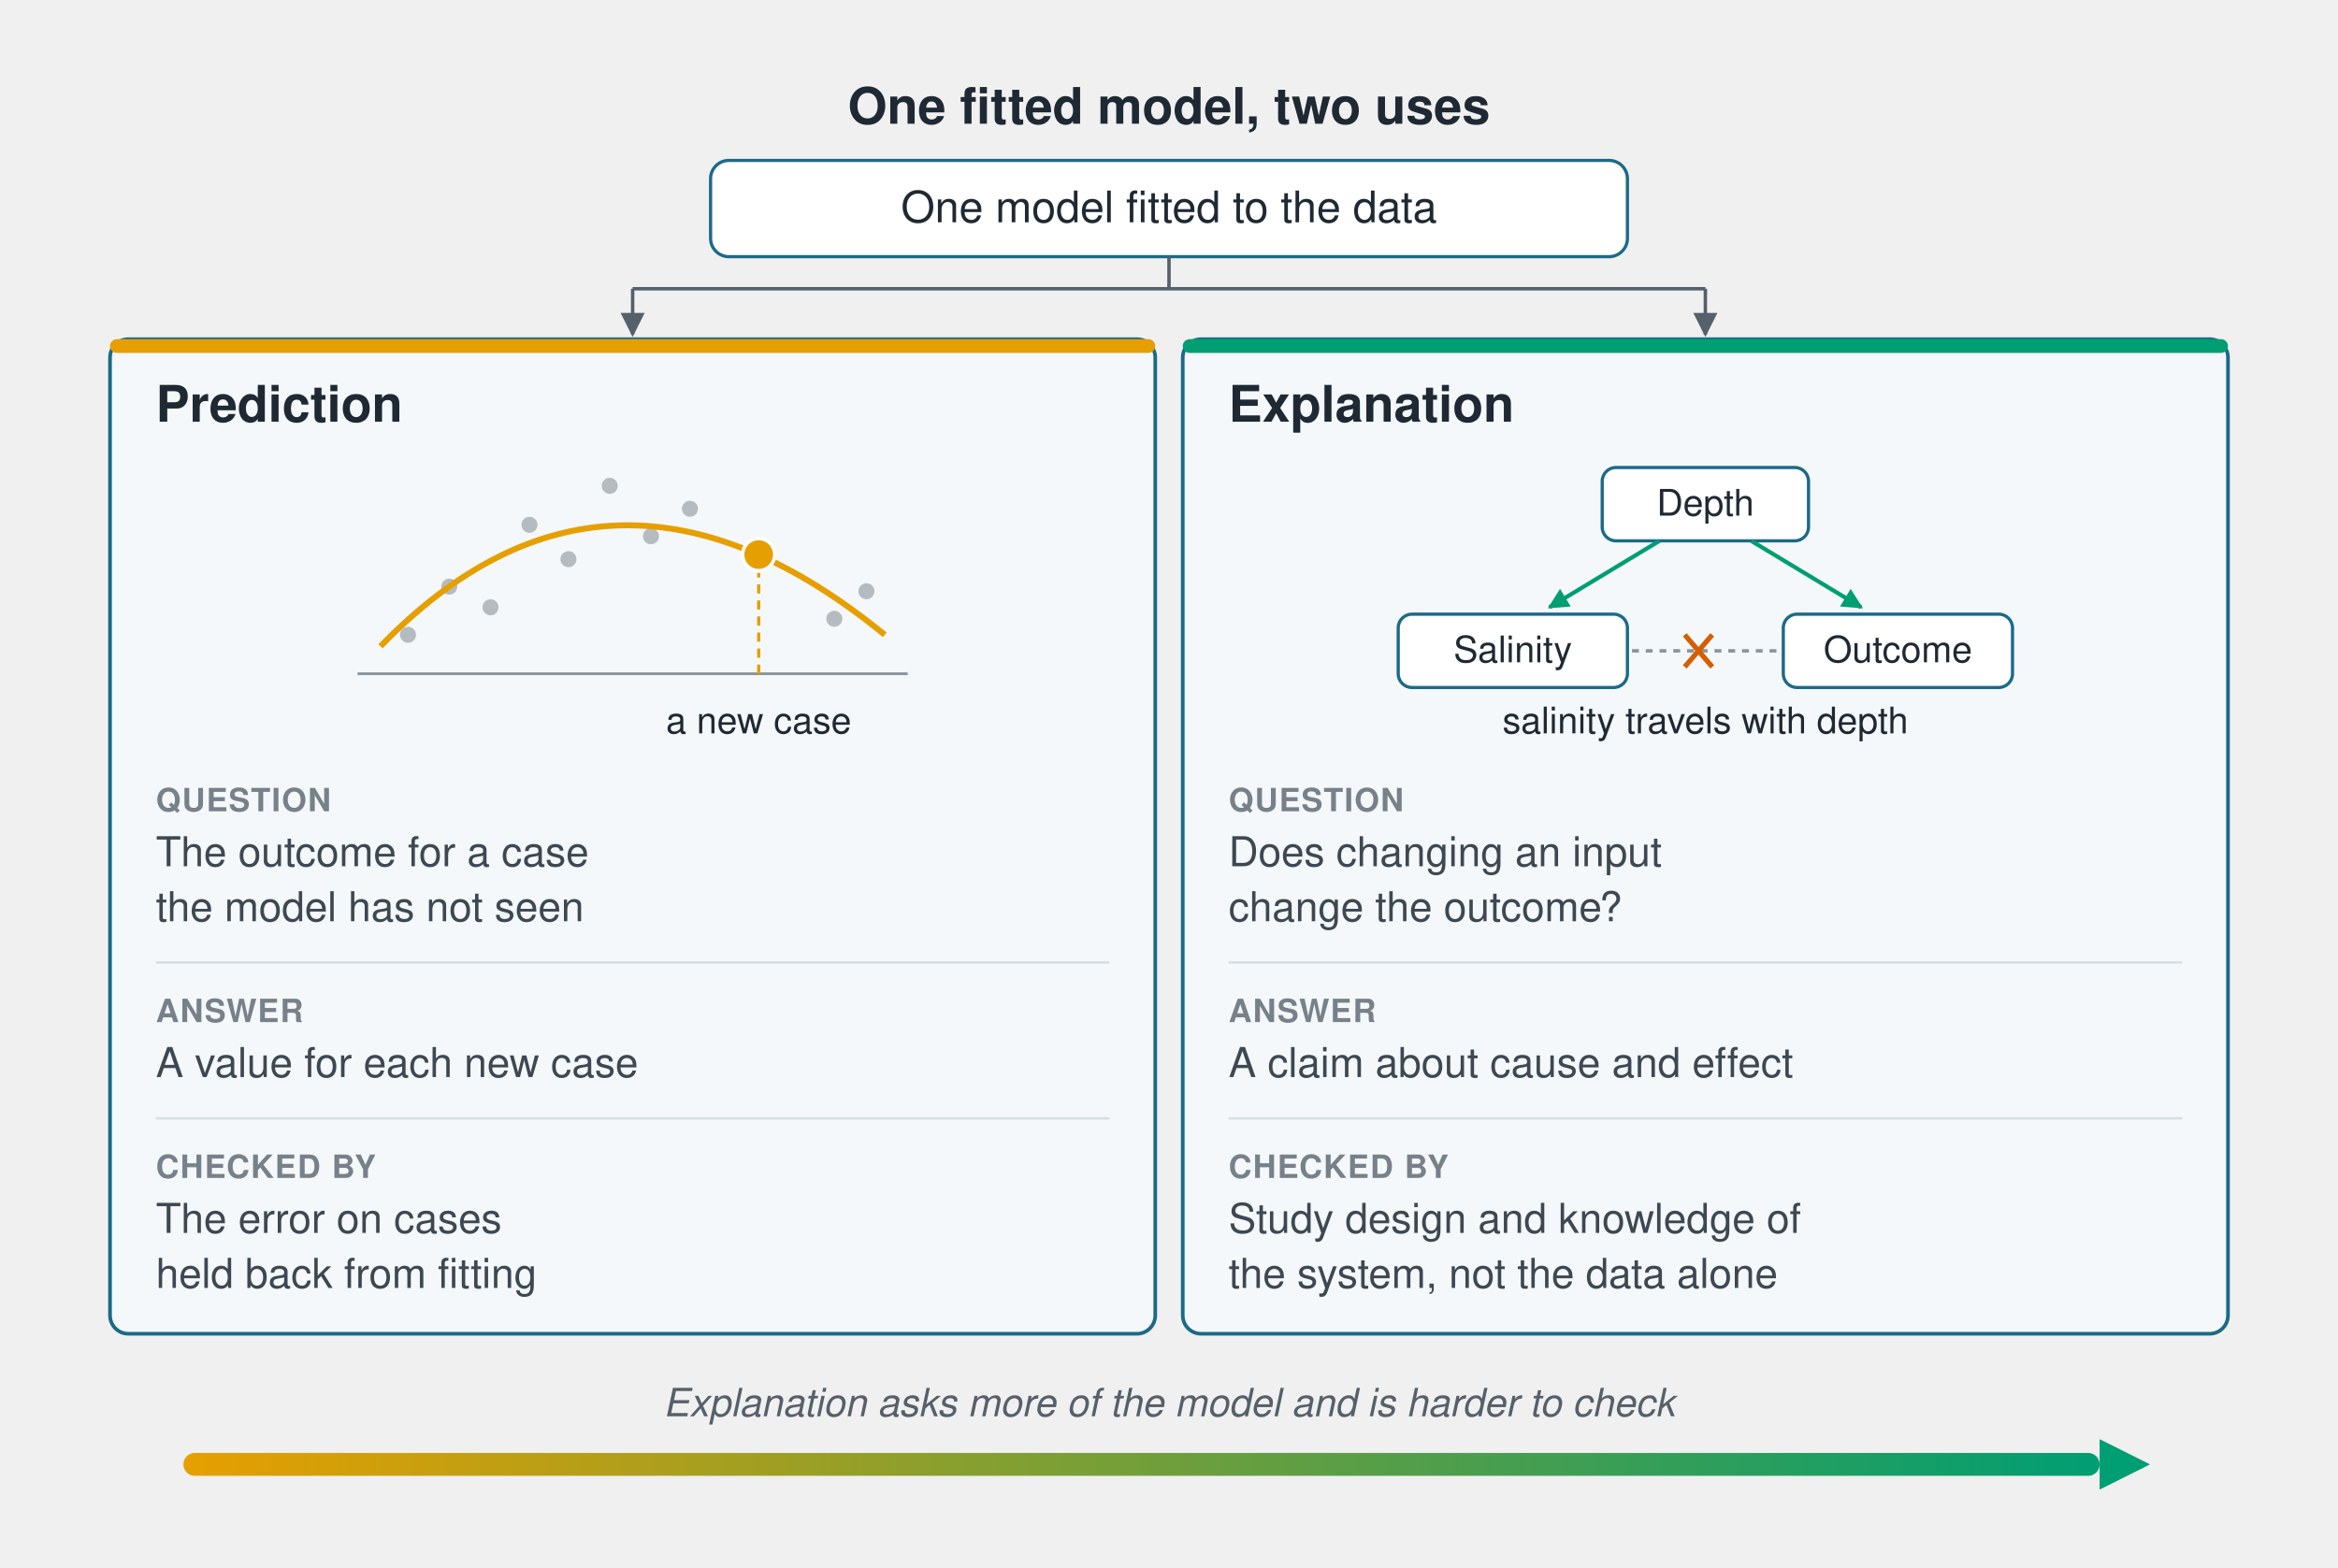
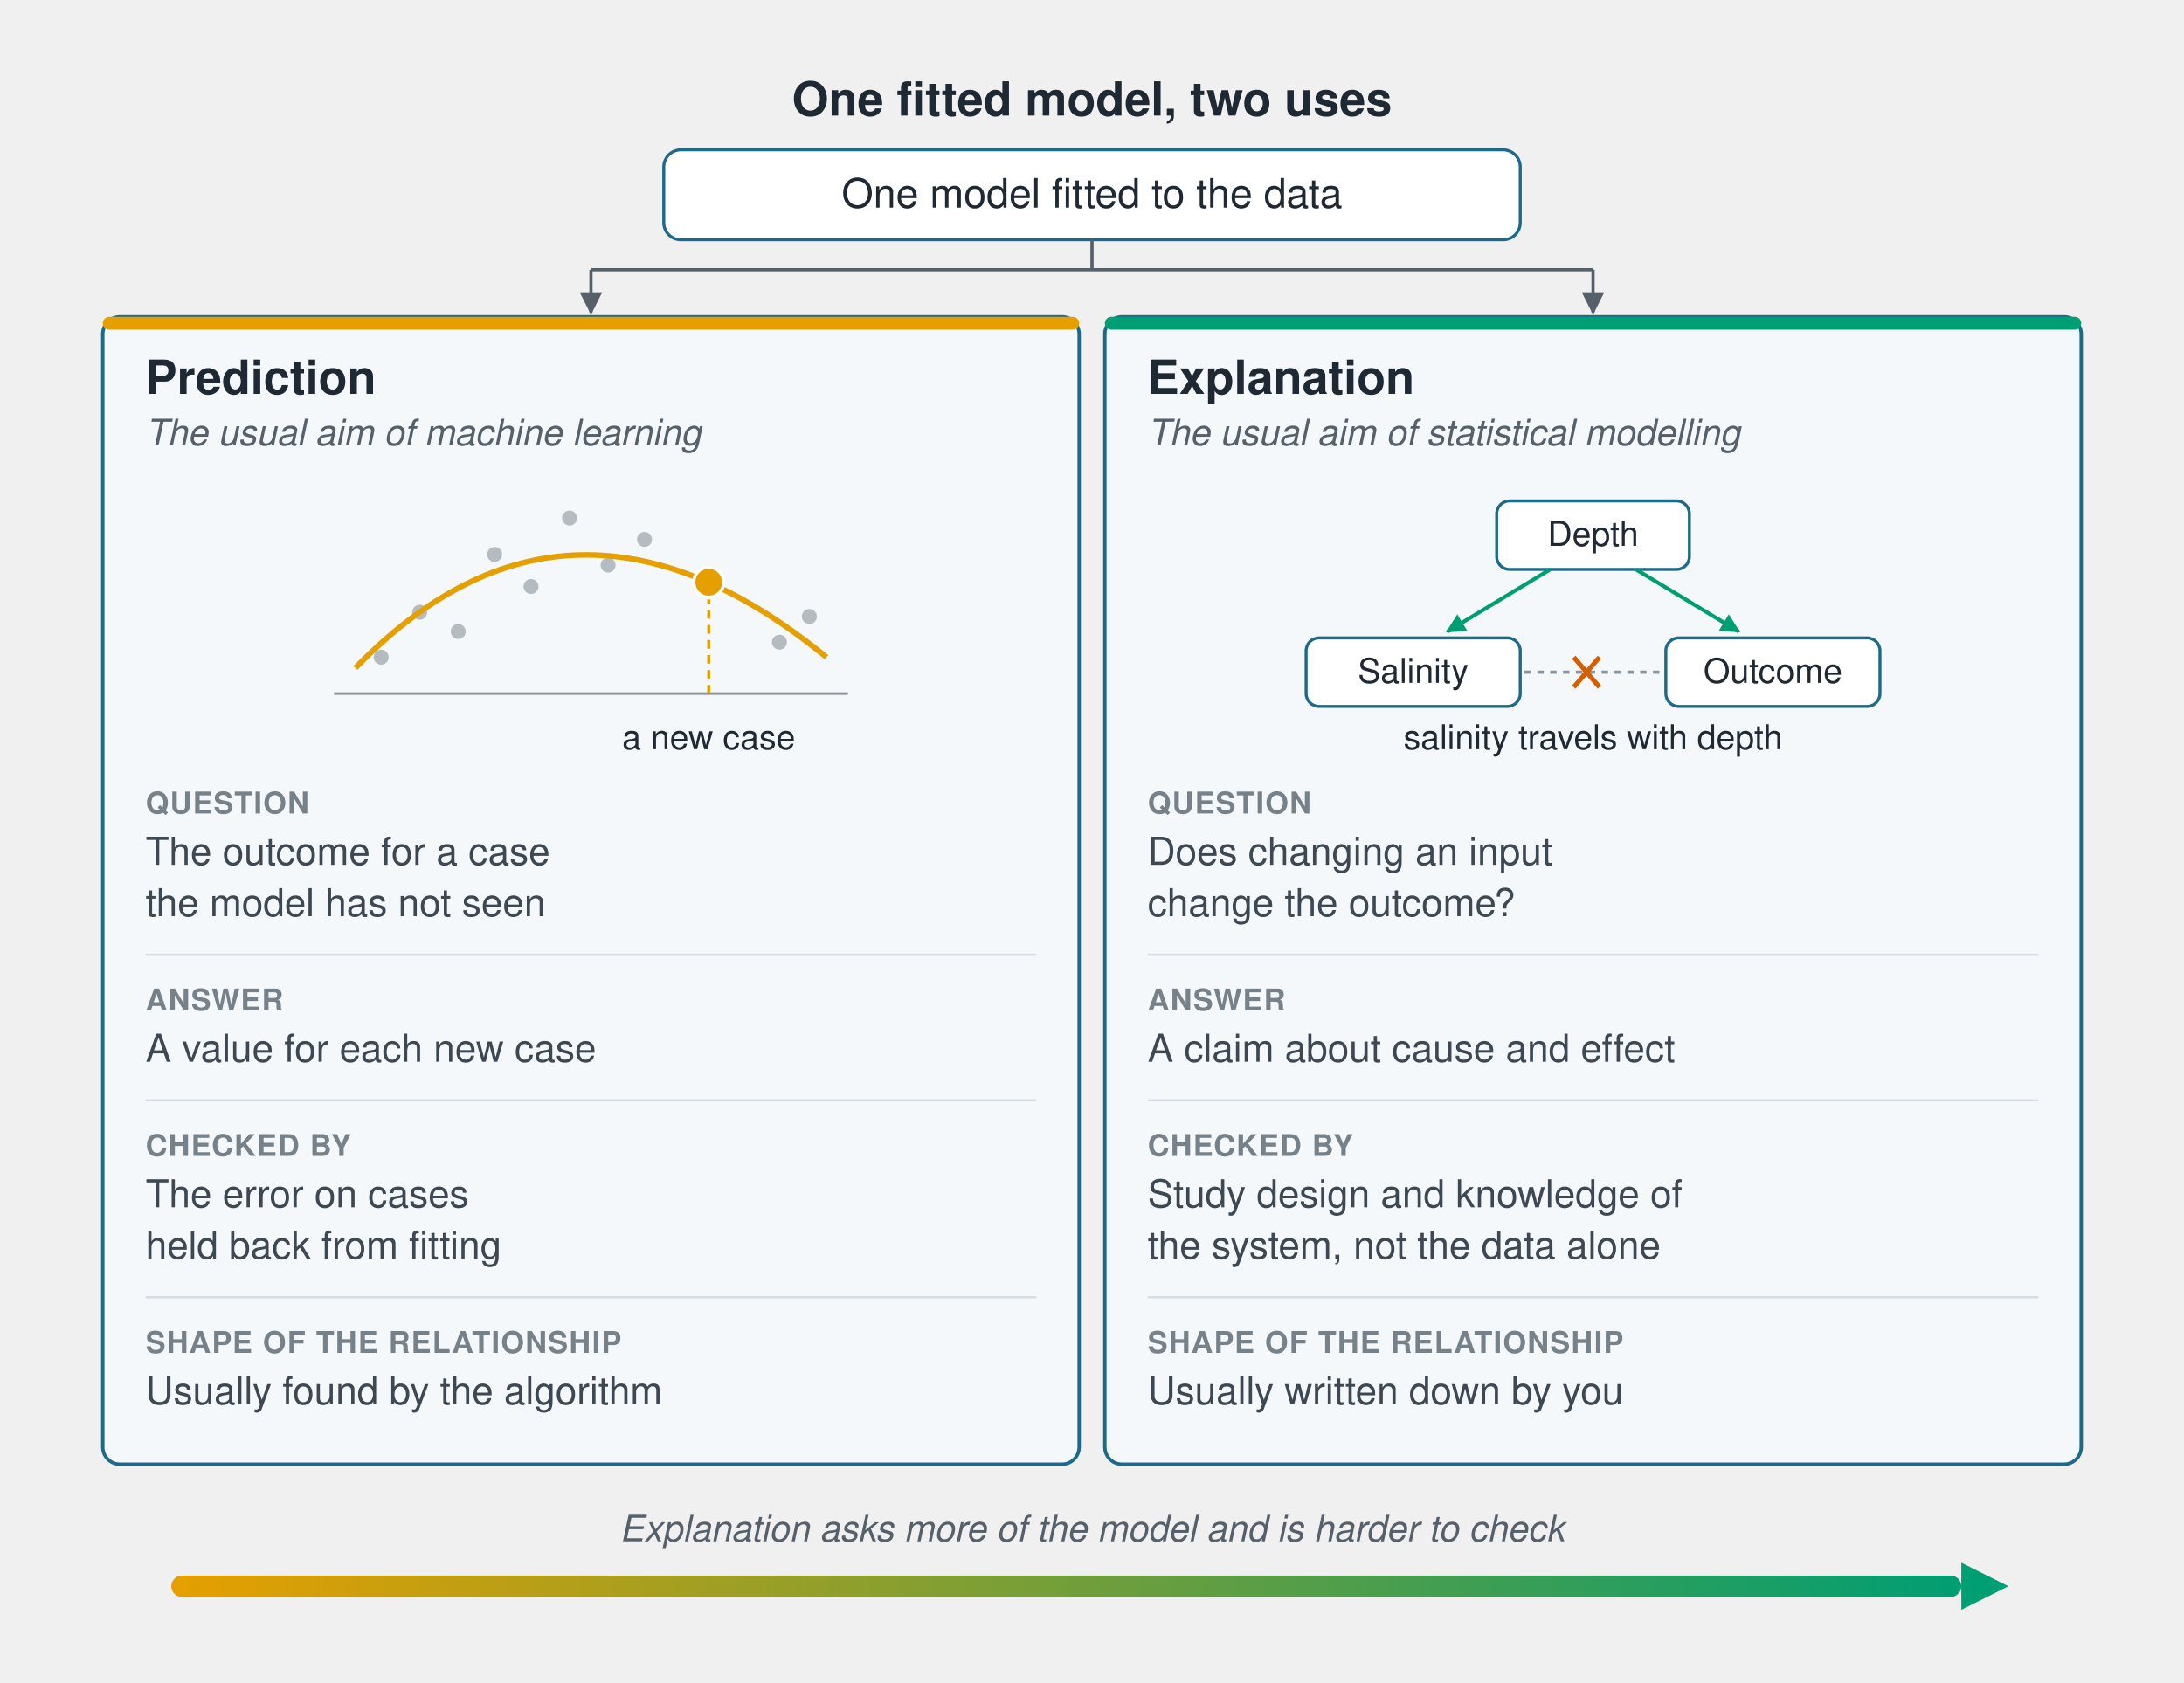
- <svg xmlns="http://www.w3.org/2000/svg" viewBox="-40 -24 1020 684" width="100%" role="img" aria-label="Prediction and explanation compared. One fitted model can serve either aim. Prediction gives a value for a new case and is checked on held-back cases. Explanation makes a claim about cause and rests on study design and knowledge of the system. Explanation asks more of the model and is harder to check.">
+ <svg xmlns="http://www.w3.org/2000/svg" viewBox="-40 -24 1020 786" width="100%" role="img" aria-label="Prediction and explanation compared. One fitted model can serve either aim. Prediction is the usual aim of machine learning, which usually finds the shape of the relationship; explanation is the usual aim of statistical modelling, where you usually write the shape down. Prediction gives a value for a new case and is checked on held-back cases. Explanation makes a claim about cause and rests on study design and knowledge of the system. Explanation asks more of the model and is harder to check.">
  <defs>
    <marker id="arrow" viewBox="0 0 10 10" refX="9" refY="5" markerWidth="7" markerHeight="7" orient="auto-start-reverse">
      <path d="M0,0 L10,5 L0,10 z" fill="#55606a" />
    </marker>
    <marker id="arrow-end" viewBox="0 0 10 10" refX="9" refY="5" markerWidth="5" markerHeight="5" orient="auto">
      <path d="M0,0 L10,5 L0,10 z" fill="#009E73" />
    </marker>
    <linearGradient id="aims" x1="0" x2="1" y1="0" y2="0">
      <stop offset="0" stop-color="#E69F00" />
      <stop offset="1" stop-color="#009E73" />
    </linearGradient>
    <style>
    .box  { fill: #f4f8fa; stroke: #1b6a87; stroke-width: 1.6; }
    .node { fill: #ffffff; stroke: #1b6a87; stroke-width: 1.4; }
    .title{ font: bold 22px "Source Sans Pro", Helvetica, Arial, sans-serif; fill: #1f2933; }
    .head { font: bold 22px "Source Sans Pro", Helvetica, Arial, sans-serif; fill: #1f2933; }
    .body { font: 18px "Source Sans Pro", Helvetica, Arial, sans-serif; fill: #3d4852; }
    .top  { font: 19px "Source Sans Pro", Helvetica, Arial, sans-serif; fill: #1f2933; }
    .lab  { font: bold 14px "Source Sans Pro", Helvetica, Arial, sans-serif; fill: #77818a; letter-spacing: 0.5px; }
    .small{ font: 16px "Source Sans Pro", Helvetica, Arial, sans-serif; fill: #1f2933; }
    .note { font: italic 17px "Source Sans Pro", Helvetica, Arial, sans-serif; fill: #55606a; }
    .rule { stroke: #d5dde2; stroke-width: 1; }
    .axis { stroke: #8a949c; stroke-width: 1.2; }
    .link { stroke: #55606a; stroke-width: 1.5; fill: none; }
  </style>
  </defs>
  <text class="title" x="470" y="30" text-anchor="middle">One fitted model, two uses</text>
  <rect class="node" x="270" y="46" width="400" height="42" rx="8" />
  <text class="top" x="470" y="73" text-anchor="middle">One model fitted to the data</text>
  <path class="link" d="M470,88 V102 M236,102 H704" />
  <path class="link" d="M236,102 V122" marker-end="url(#arrow)" />
  <path class="link" d="M704,102 V122" marker-end="url(#arrow)" />
-   <rect class="box" x="8" y="124" width="456" height="434" rx="8" />
+   <rect class="box" x="8" y="124" width="456" height="536" rx="8" />
  <rect x="8" y="124" width="456" height="6" rx="3" fill="#E69F00" />
  <text class="head" x="28" y="160">Prediction</text>
-   <text class="lab" x="28" y="330">QUESTION</text>
-   <text class="body" x="28" y="354">The outcome for a case</text>
-   <text class="body" x="28" y="378">the model has not seen</text>
-   <line class="rule" x1="28" y1="396" x2="444" y2="396" />
-   <text class="lab" x="28" y="422">ANSWER</text>
-   <text class="body" x="28" y="446">A value for each new case</text>
-   <line class="rule" x1="28" y1="464" x2="444" y2="464" />
-   <text class="lab" x="28" y="490">CHECKED BY</text>
-   <text class="body" x="28" y="514">The error on cases</text>
-   <text class="body" x="28" y="538">held back from fitting</text>
-   <g transform="translate(80,0)">
+   <text class="note" x="28" y="184">The usual aim of machine learning</text>
+   <text class="lab" x="28" y="356">QUESTION</text>
+   <text class="body" x="28" y="380">The outcome for a case</text>
+   <text class="body" x="28" y="404">the model has not seen</text>
+   <line class="rule" x1="28" y1="422" x2="444" y2="422" />
+   <text class="lab" x="28" y="448">ANSWER</text>
+   <text class="body" x="28" y="472">A value for each new case</text>
+   <line class="rule" x1="28" y1="490" x2="444" y2="490" />
+   <text class="lab" x="28" y="516">CHECKED BY</text>
+   <text class="body" x="28" y="540">The error on cases</text>
+   <text class="body" x="28" y="564">held back from fitting</text>
+   <line class="rule" x1="28" y1="582" x2="444" y2="582" />
+   <text class="lab" x="28" y="608">SHAPE OF THE RELATIONSHIP</text>
+   <text class="body" x="28" y="632">Usually found by the algorithm</text>
+   <g transform="translate(80,30)">
    <line class="axis" x1="36" y1="270" x2="276" y2="270" />
    <g fill="#8a949c" fill-opacity="0.6">
      <circle cx="58" cy="253" r="3.5" />
      <circle cx="76" cy="232" r="3.5" />
      <circle cx="94" cy="241" r="3.5" />
      <circle cx="111" cy="205" r="3.5" />
      <circle cx="128" cy="220" r="3.5" />
      <circle cx="146" cy="188" r="3.5" />
      <circle cx="164" cy="210" r="3.5" />
      <circle cx="181" cy="198" r="3.5" />
      <circle cx="244" cy="246" r="3.5" />
      <circle cx="258" cy="234" r="3.5" />
    </g>
    <path d="M46,258 Q146,155 266,253" fill="none" stroke="#E69F00" stroke-width="2.6" />
    <line x1="211" y1="270" x2="211" y2="226" stroke="#E69F00" stroke-width="1.4" stroke-dasharray="4 3" />
    <circle cx="211" cy="218" r="7" fill="#E69F00" stroke="#ffffff" stroke-width="1.5" />
    <text class="small" x="211" y="296" text-anchor="middle">a new case</text>
  </g>
-   <rect class="box" x="476" y="124" width="456" height="434" rx="8" />
+   <rect class="box" x="476" y="124" width="456" height="536" rx="8" />
  <rect x="476" y="124" width="456" height="6" rx="3" fill="#009E73" />
  <text class="head" x="496" y="160">Explanation</text>
-   <text class="lab" x="496" y="330">QUESTION</text>
-   <text class="body" x="496" y="354">Does changing an input</text>
-   <text class="body" x="496" y="378">change the outcome?</text>
-   <line class="rule" x1="496" y1="396" x2="912" y2="396" />
-   <text class="lab" x="496" y="422">ANSWER</text>
-   <text class="body" x="496" y="446">A claim about cause and effect</text>
-   <line class="rule" x1="496" y1="464" x2="912" y2="464" />
-   <text class="lab" x="496" y="490">CHECKED BY</text>
-   <text class="body" x="496" y="514">Study design and knowledge of</text>
-   <text class="body" x="496" y="538">the system, not the data alone</text>
-   <g transform="translate(-80,0)">
+   <text class="note" x="496" y="184">The usual aim of statistical modelling</text>
+   <text class="lab" x="496" y="356">QUESTION</text>
+   <text class="body" x="496" y="380">Does changing an input</text>
+   <text class="body" x="496" y="404">change the outcome?</text>
+   <line class="rule" x1="496" y1="422" x2="912" y2="422" />
+   <text class="lab" x="496" y="448">ANSWER</text>
+   <text class="body" x="496" y="472">A claim about cause and effect</text>
+   <line class="rule" x1="496" y1="490" x2="912" y2="490" />
+   <text class="lab" x="496" y="516">CHECKED BY</text>
+   <text class="body" x="496" y="540">Study design and knowledge of</text>
+   <text class="body" x="496" y="564">the system, not the data alone</text>
+   <line class="rule" x1="496" y1="582" x2="912" y2="582" />
+   <text class="lab" x="496" y="608">SHAPE OF THE RELATIONSHIP</text>
+   <text class="body" x="496" y="632">Usually written down by you</text>
+   <g transform="translate(-80,30)">
    <rect class="node" x="739" y="180" width="90" height="32" rx="6" />
    <text class="small" x="784" y="201" text-anchor="middle">Depth</text>
    <rect class="node" x="650" y="244" width="100" height="32" rx="6" />
    <text class="small" x="700" y="265" text-anchor="middle">Salinity</text>
    <rect class="node" x="818" y="244" width="100" height="32" rx="6" />
    <text class="small" x="868" y="265" text-anchor="middle">Outcome</text>
    <line x1="764" y1="212" x2="716" y2="241" stroke="#009E73" stroke-width="1.8" marker-end="url(#arrow-end)" />
    <line x1="804" y1="212" x2="852" y2="241" stroke="#009E73" stroke-width="1.8" marker-end="url(#arrow-end)" />
    <line x1="752" y1="260" x2="816" y2="260" stroke="#8a949c" stroke-width="1.5" stroke-dasharray="3 3" />
    <path d="M775,253 L787,267 M787,253 L775,267" stroke="#D55E00" stroke-width="2.2" />
    <text class="small" x="784" y="296" text-anchor="middle">salinity travels with depth</text>
  </g>
-   <text class="note" x="470" y="594" text-anchor="middle">Explanation asks more of the model and is harder to check</text>
-   <rect x="40" y="610" width="836" height="10" rx="5" fill="url(#aims)" />
-   <path d="M876,604 L898,615 L876,626 z" fill="#009E73" />
+   <text class="note" x="470" y="696" text-anchor="middle">Explanation asks more of the model and is harder to check</text>
+   <rect x="40" y="712" width="836" height="10" rx="5" fill="url(#aims)" />
+   <path d="M876,706 L898,717 L876,728 z" fill="#009E73" />
</svg>
